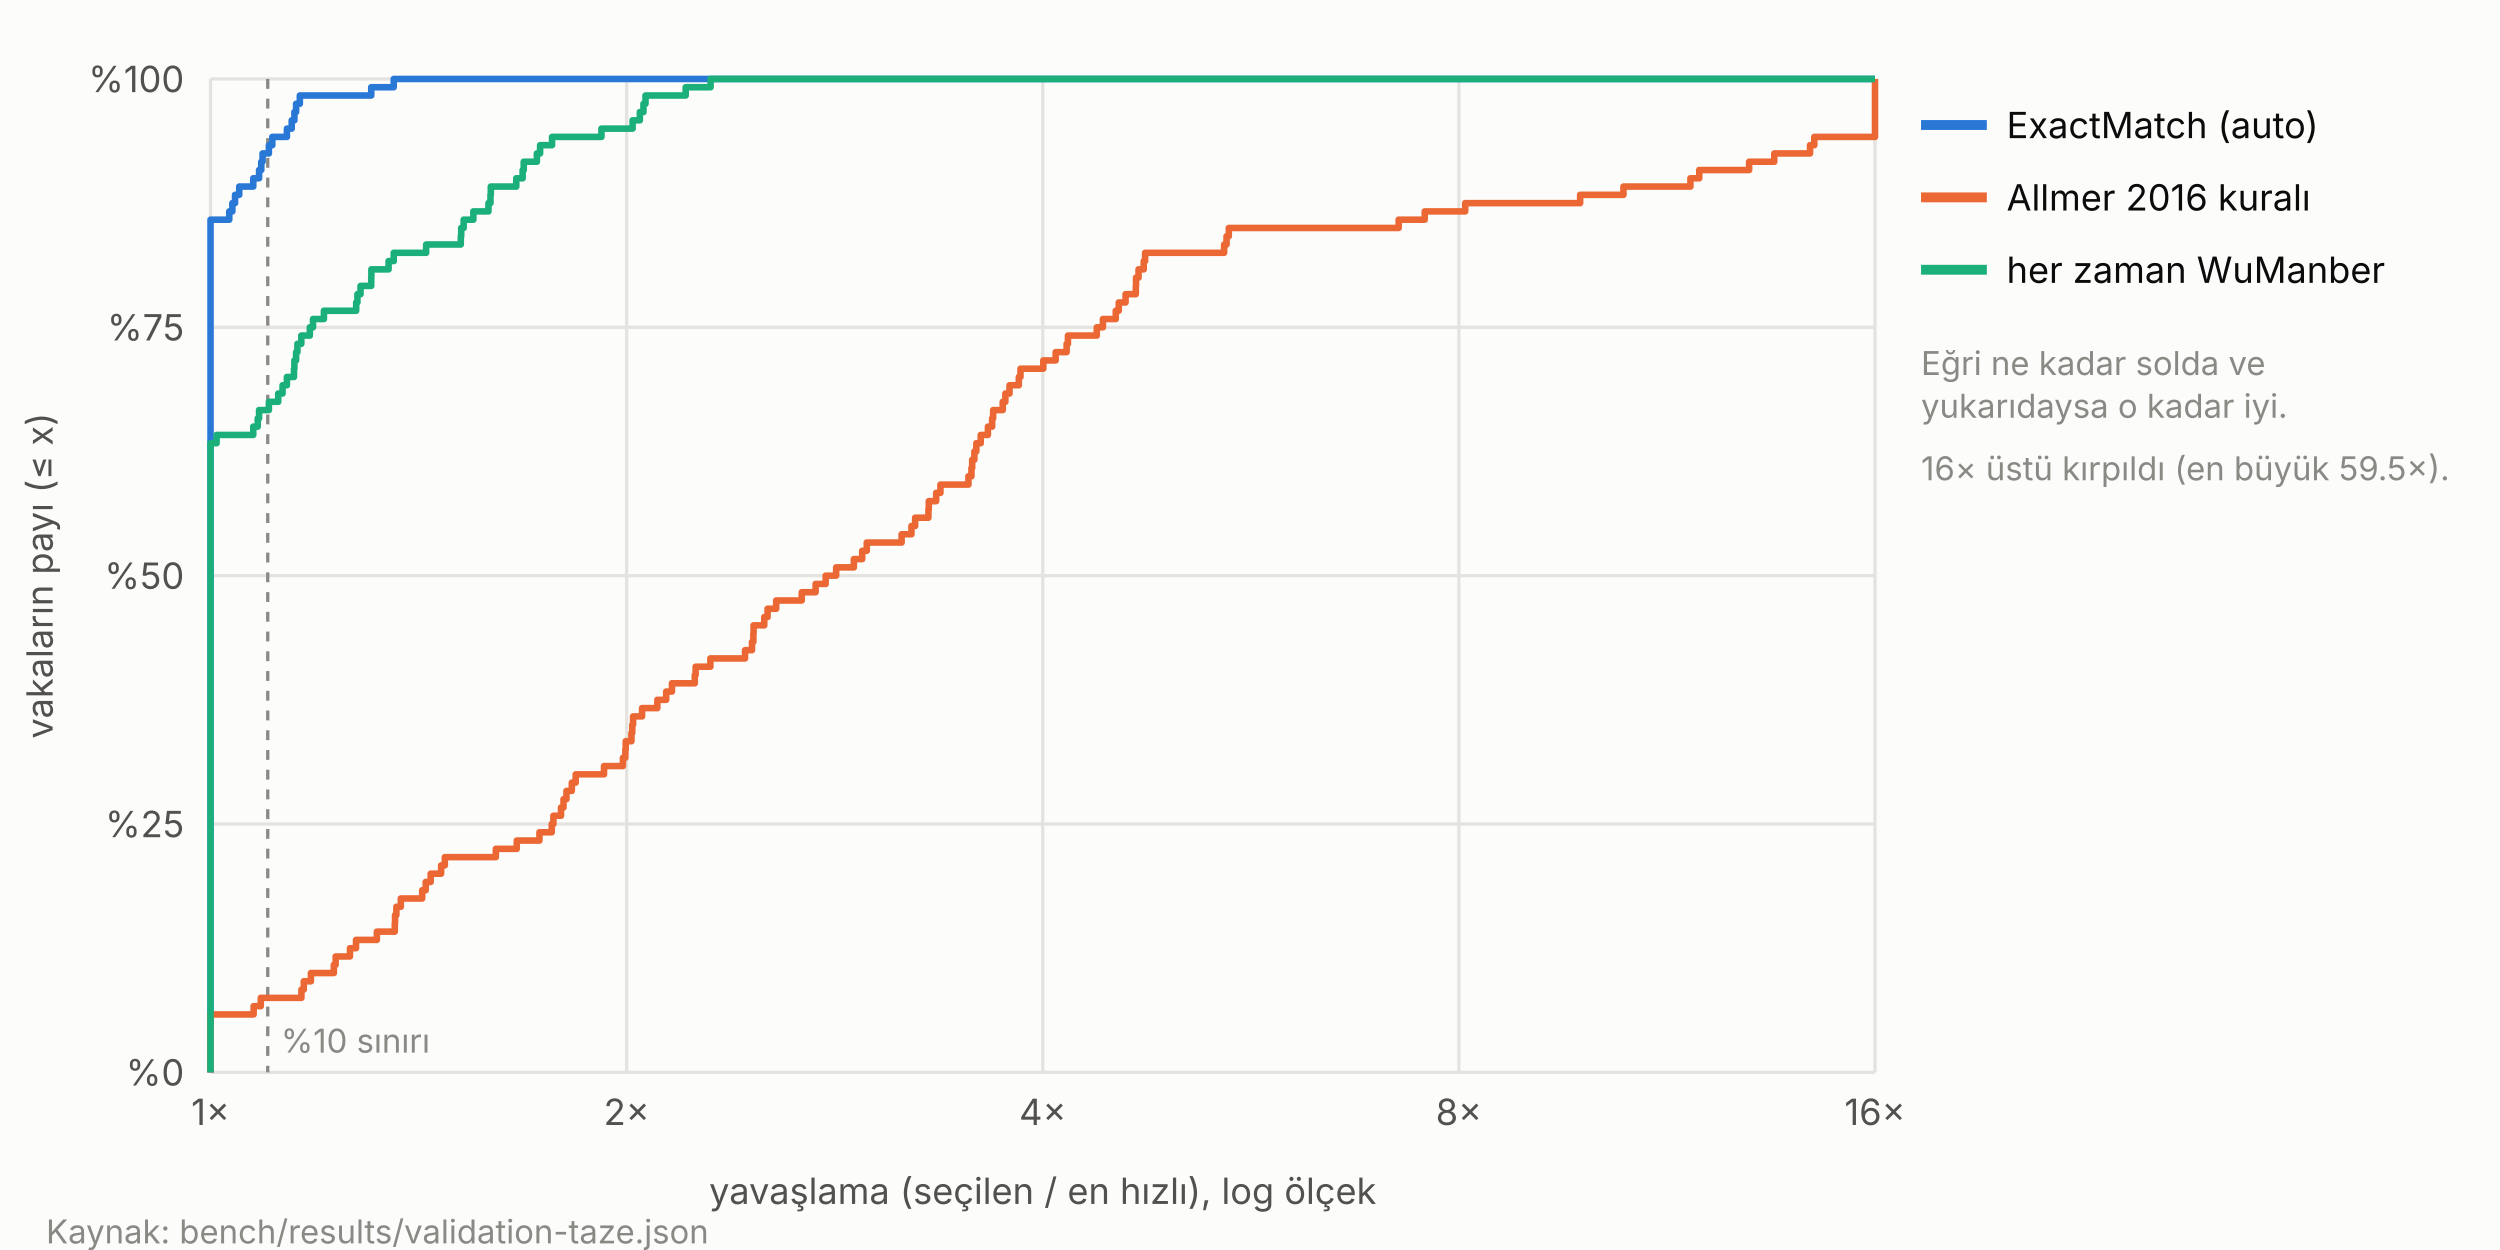
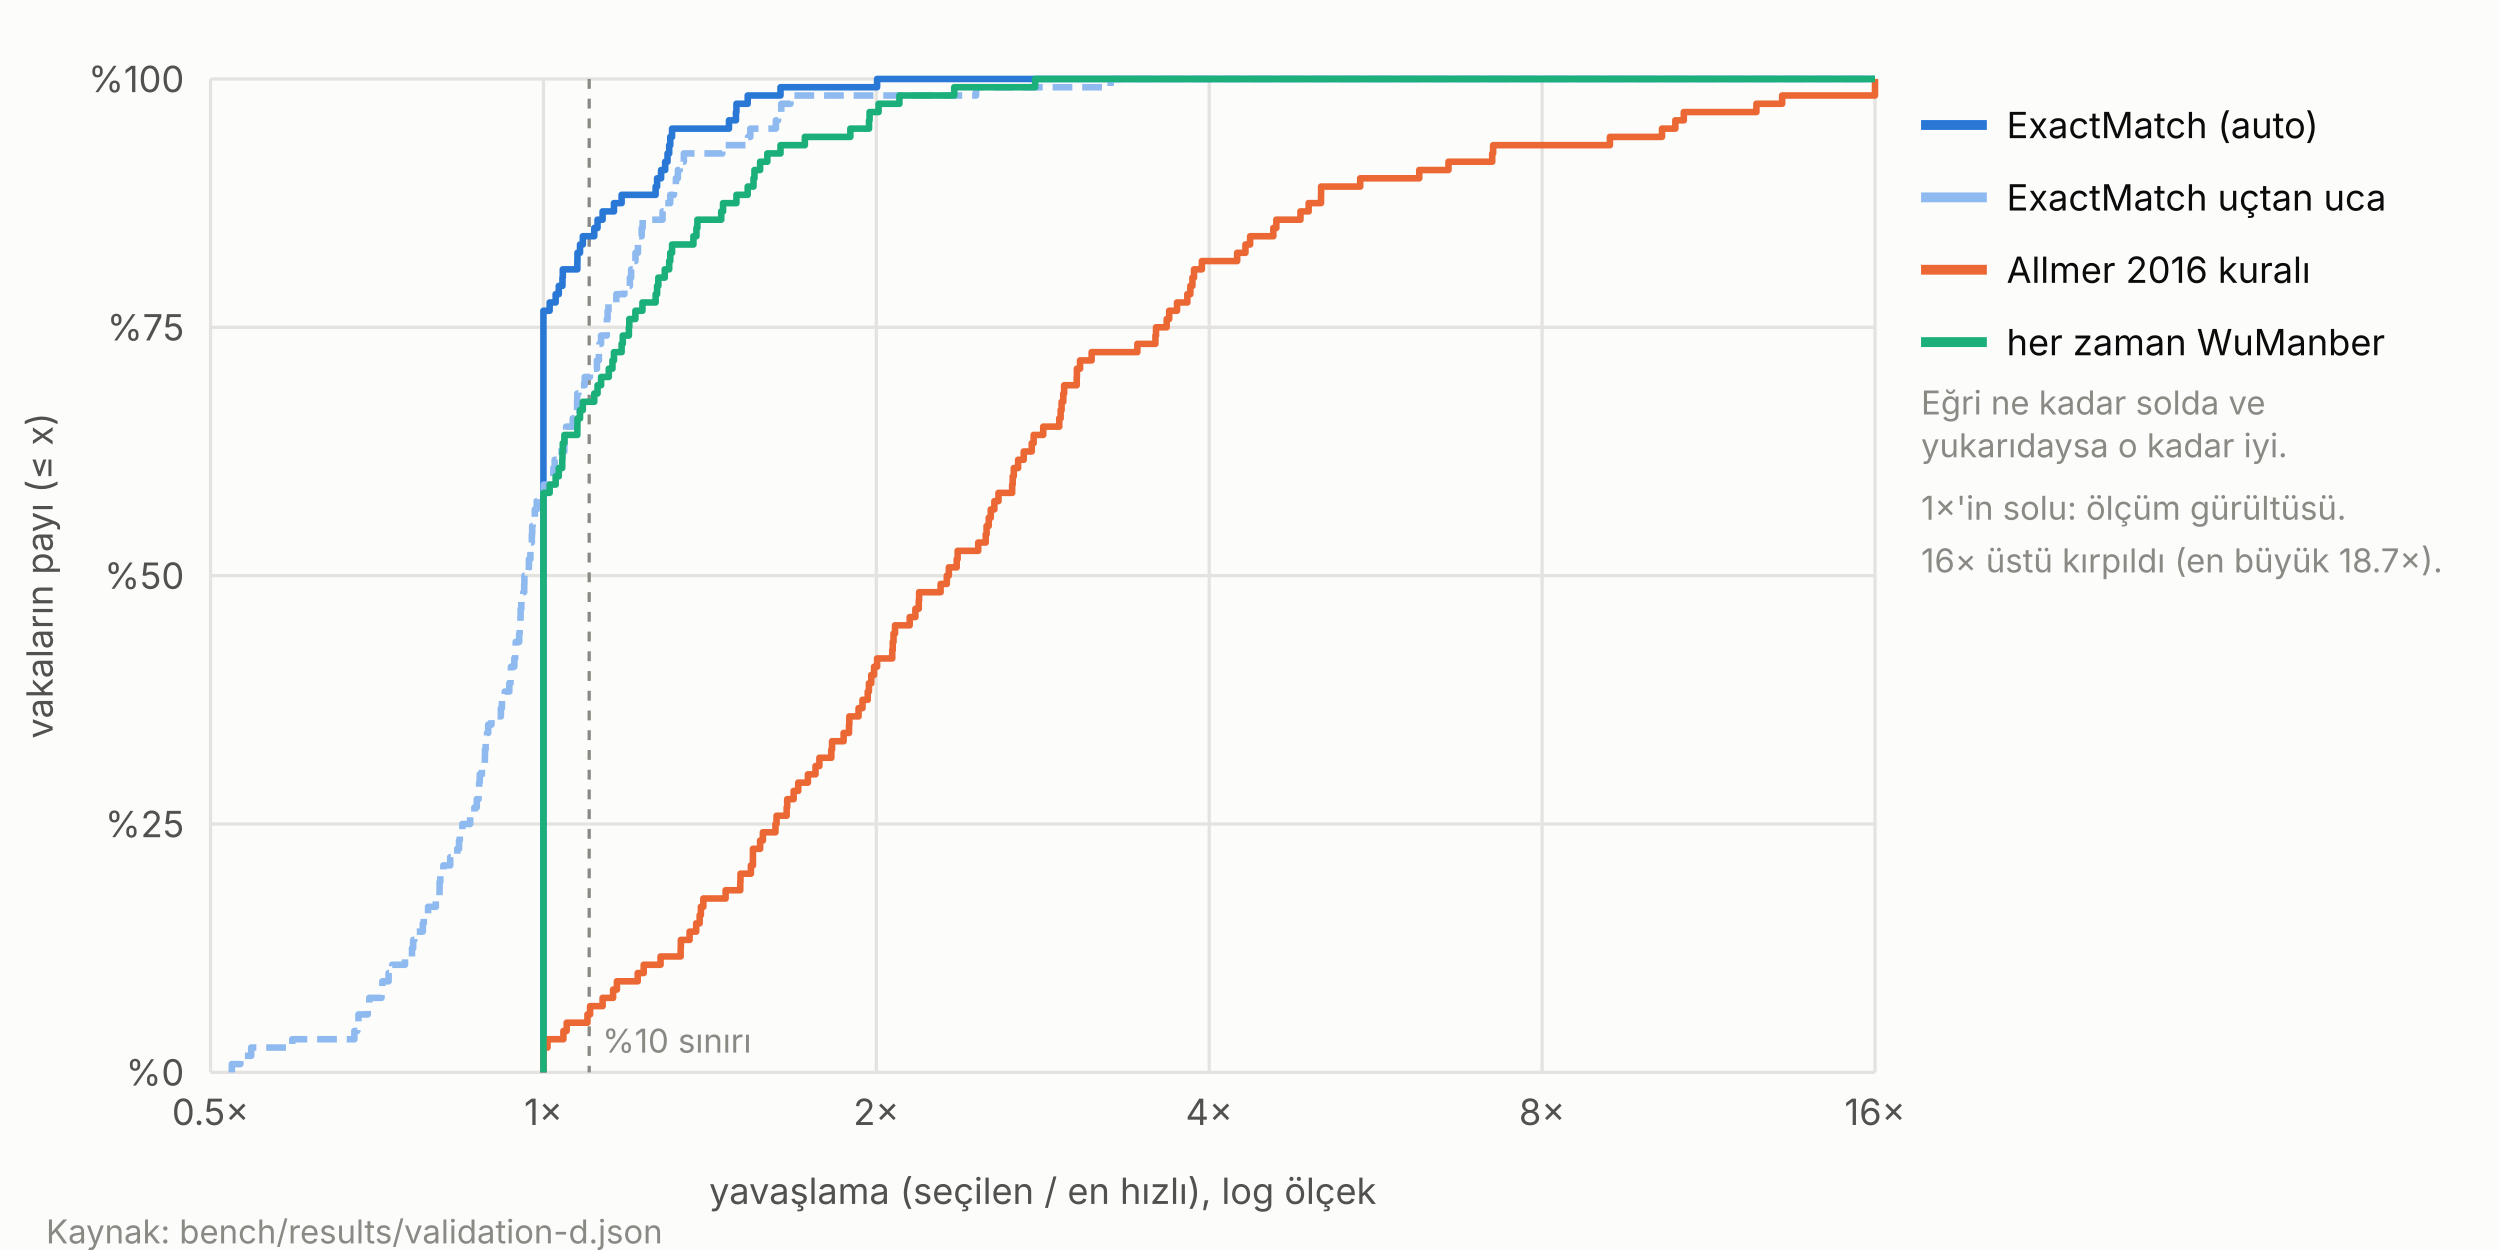
<svg xmlns="http://www.w3.org/2000/svg" viewBox="0 0 760 380" width="760" height="380" role="img" aria-label="Doğrulama: yavaşlamanın birikimli dağılımı">
  <rect width="760" height="380" fill="#fcfcfb" />
  <line x1="64" x2="570" y1="326" y2="326" stroke="#e4e3df" />
  <text x="56" y="330" text-anchor="end" font-family="Inter, Segoe UI, Helvetica, Arial, sans-serif" font-size="11" fill="#52514e">%0</text>
  <line x1="64" x2="570" y1="250.5" y2="250.5" stroke="#e4e3df" />
  <text x="56" y="254.5" text-anchor="end" font-family="Inter, Segoe UI, Helvetica, Arial, sans-serif" font-size="11" fill="#52514e">%25</text>
  <line x1="64" x2="570" y1="175" y2="175" stroke="#e4e3df" />
  <text x="56" y="179" text-anchor="end" font-family="Inter, Segoe UI, Helvetica, Arial, sans-serif" font-size="11" fill="#52514e">%50</text>
  <line x1="64" x2="570" y1="99.5" y2="99.5" stroke="#e4e3df" />
  <text x="56" y="103.5" text-anchor="end" font-family="Inter, Segoe UI, Helvetica, Arial, sans-serif" font-size="11" fill="#52514e">%75</text>
  <line x1="64" x2="570" y1="24" y2="24" stroke="#e4e3df" />
  <text x="56" y="28" text-anchor="end" font-family="Inter, Segoe UI, Helvetica, Arial, sans-serif" font-size="11" fill="#52514e">%100</text>
  <line x1="64" x2="64" y1="24" y2="326" stroke="#e4e3df" />
-   <text x="64" y="342" text-anchor="middle" font-family="Inter, Segoe UI, Helvetica, Arial, sans-serif" font-size="11" fill="#52514e">1×</text>
-   <line x1="190.5" x2="190.5" y1="24" y2="326" stroke="#e4e3df" />
-   <text x="190.5" y="342" text-anchor="middle" font-family="Inter, Segoe UI, Helvetica, Arial, sans-serif" font-size="11" fill="#52514e">2×</text>
-   <line x1="317" x2="317" y1="24" y2="326" stroke="#e4e3df" />
-   <text x="317" y="342" text-anchor="middle" font-family="Inter, Segoe UI, Helvetica, Arial, sans-serif" font-size="11" fill="#52514e">4×</text>
-   <line x1="443.5" x2="443.5" y1="24" y2="326" stroke="#e4e3df" />
-   <text x="443.5" y="342" text-anchor="middle" font-family="Inter, Segoe UI, Helvetica, Arial, sans-serif" font-size="11" fill="#52514e">8×</text>
+   <text x="64" y="342" text-anchor="middle" font-family="Inter, Segoe UI, Helvetica, Arial, sans-serif" font-size="11" fill="#52514e">0.5×</text>
+   <line x1="165.2" x2="165.2" y1="24" y2="326" stroke="#e4e3df" />
+   <text x="165.2" y="342" text-anchor="middle" font-family="Inter, Segoe UI, Helvetica, Arial, sans-serif" font-size="11" fill="#52514e">1×</text>
+   <line x1="266.4" x2="266.4" y1="24" y2="326" stroke="#e4e3df" />
+   <text x="266.4" y="342" text-anchor="middle" font-family="Inter, Segoe UI, Helvetica, Arial, sans-serif" font-size="11" fill="#52514e">2×</text>
+   <line x1="367.6" x2="367.6" y1="24" y2="326" stroke="#e4e3df" />
+   <text x="367.6" y="342" text-anchor="middle" font-family="Inter, Segoe UI, Helvetica, Arial, sans-serif" font-size="11" fill="#52514e">4×</text>
+   <line x1="468.8" x2="468.8" y1="24" y2="326" stroke="#e4e3df" />
+   <text x="468.8" y="342" text-anchor="middle" font-family="Inter, Segoe UI, Helvetica, Arial, sans-serif" font-size="11" fill="#52514e">8×</text>
  <line x1="570" x2="570" y1="24" y2="326" stroke="#e4e3df" />
  <text x="570" y="342" text-anchor="middle" font-family="Inter, Segoe UI, Helvetica, Arial, sans-serif" font-size="11" fill="#52514e">16×</text>
-   <line x1="81.394" x2="81.394" y1="24" y2="326" stroke="#8a8984" stroke-dasharray="3 3" />
-   <text x="85.394" y="320" font-family="Inter, Segoe UI, Helvetica, Arial, sans-serif" font-size="10" fill="#8a8984">%10 sınırı</text>
+   <line x1="179.115" x2="179.115" y1="24" y2="326" stroke="#8a8984" stroke-dasharray="3 3" />
+   <text x="183.115" y="320" font-family="Inter, Segoe UI, Helvetica, Arial, sans-serif" font-size="10" fill="#8a8984">%10 sınırı</text>
  <text x="317" y="366" text-anchor="middle" font-family="Inter, Segoe UI, Helvetica, Arial, sans-serif" font-size="11" fill="#52514e">yavaşlama (seçilen / en hızlı), log ölçek</text>
  <text x="16" y="175" font-family="Inter, Segoe UI, Helvetica, Arial, sans-serif" font-size="11" fill="#52514e" transform="rotate(-90 16 175)" text-anchor="middle">vakaların payı (≤ x)</text>
-   <path d="M 64 326 L 64 326 L 64 323.483 L 64 323.483 L 64 320.967 L 64 320.967 L 64 318.45 L 64 318.45 L 64 315.933 L 64 315.933 L 64 313.417 L 64 313.417 L 64 310.9 L 64 310.9 L 64 308.383 L 64 308.383 L 64 305.867 L 64 305.867 L 64 303.35 L 64 303.35 L 64 300.833 L 64 300.833 L 64 298.317 L 64 298.317 L 64 295.8 L 64 295.8 L 64 293.283 L 64 293.283 L 64 290.767 L 64 290.767 L 64 288.25 L 64 288.25 L 64 285.733 L 64 285.733 L 64 283.217 L 64 283.217 L 64 280.7 L 64 280.7 L 64 278.183 L 64 278.183 L 64 275.667 L 64 275.667 L 64 273.15 L 64 273.15 L 64 270.633 L 64 270.633 L 64 268.117 L 64 268.117 L 64 265.6 L 64 265.6 L 64 263.083 L 64 263.083 L 64 260.567 L 64 260.567 L 64 258.05 L 64 258.05 L 64 255.533 L 64 255.533 L 64 253.017 L 64 253.017 L 64 250.5 L 64 250.5 L 64 247.983 L 64 247.983 L 64 245.467 L 64 245.467 L 64 242.95 L 64 242.95 L 64 240.433 L 64 240.433 L 64 237.917 L 64 237.917 L 64 235.4 L 64 235.4 L 64 232.883 L 64 232.883 L 64 230.367 L 64 230.367 L 64 227.85 L 64 227.85 L 64 225.333 L 64 225.333 L 64 222.817 L 64 222.817 L 64 220.3 L 64 220.3 L 64 217.783 L 64 217.783 L 64 215.267 L 64 215.267 L 64 212.75 L 64 212.75 L 64 210.233 L 64 210.233 L 64 207.717 L 64 207.717 L 64 205.2 L 64 205.2 L 64 202.683 L 64 202.683 L 64 200.167 L 64 200.167 L 64 197.65 L 64 197.65 L 64 195.133 L 64 195.133 L 64 192.617 L 64 192.617 L 64 190.1 L 64 190.1 L 64 187.583 L 64 187.583 L 64 185.067 L 64 185.067 L 64 182.55 L 64 182.55 L 64 180.033 L 64 180.033 L 64 177.517 L 64 177.517 L 64 175 L 64 175 L 64 172.483 L 64 172.483 L 64 169.967 L 64 169.967 L 64 167.45 L 64 167.45 L 64 164.933 L 64 164.933 L 64 162.417 L 64 162.417 L 64 159.9 L 64 159.9 L 64 157.383 L 64 157.383 L 64 154.867 L 64 154.867 L 64 152.35 L 64 152.35 L 64 149.833 L 64 149.833 L 64 147.317 L 64 147.317 L 64 144.8 L 64 144.8 L 64 142.283 L 64 142.283 L 64 139.767 L 64 139.767 L 64 137.25 L 64 137.25 L 64 134.733 L 64 134.733 L 64 132.217 L 64 132.217 L 64 129.7 L 64 129.7 L 64 127.183 L 64 127.183 L 64 124.667 L 64 124.667 L 64 122.15 L 64 122.15 L 64 119.633 L 64 119.633 L 64 117.117 L 64 117.117 L 64 114.6 L 64 114.6 L 64 112.083 L 64 112.083 L 64 109.567 L 64 109.567 L 64 107.05 L 64 107.05 L 64 104.533 L 64 104.533 L 64 102.017 L 64 102.017 L 64 99.5 L 64 99.5 L 64 96.983 L 64 96.983 L 64 94.467 L 64 94.467 L 64 91.95 L 64 91.95 L 64 89.433 L 64 89.433 L 64 86.917 L 64 86.917 L 64 84.4 L 64 84.4 L 64 81.883 L 64 81.883 L 64 79.367 L 64 79.367 L 64 76.85 L 64 76.85 L 64 74.333 L 64 74.333 L 64 71.817 L 64 71.817 L 64 69.3 L 64 69.3 L 64 66.783 L 69.696 66.783 L 69.696 64.267 L 70.636 64.267 L 70.636 61.75 L 71.454 61.75 L 71.454 59.233 L 72.725 59.233 L 72.725 56.717 L 76.991 56.717 L 76.991 54.2 L 78.757 54.2 L 78.757 51.683 L 79.43 51.683 L 79.43 49.167 L 79.826 49.167 L 79.826 46.65 L 81.738 46.65 L 81.738 44.133 L 82.783 44.133 L 82.783 41.617 L 87.222 41.617 L 87.222 39.1 L 88.679 39.1 L 88.679 36.583 L 89.496 36.583 L 89.496 34.067 L 90.012 34.067 L 90.012 31.55 L 91.151 31.55 L 91.151 29.033 L 112.856 29.033 L 112.856 26.517 L 119.698 26.517 L 119.698 24 L 570 24" fill="none" stroke="#2a78d6" stroke-width="2" stroke-linejoin="round" />
+   <path d="M 165.2 326 L 165.2 326 L 165.2 323.483 L 165.2 323.483 L 165.2 320.967 L 165.2 320.967 L 165.2 318.45 L 165.2 318.45 L 165.2 315.933 L 165.2 315.933 L 165.2 313.417 L 165.2 313.417 L 165.2 310.9 L 165.2 310.9 L 165.2 308.383 L 165.2 308.383 L 165.2 305.867 L 165.2 305.867 L 165.2 303.35 L 165.2 303.35 L 165.2 300.833 L 165.2 300.833 L 165.2 298.317 L 165.2 298.317 L 165.2 295.8 L 165.2 295.8 L 165.2 293.283 L 165.2 293.283 L 165.2 290.767 L 165.2 290.767 L 165.2 288.25 L 165.2 288.25 L 165.2 285.733 L 165.2 285.733 L 165.2 283.217 L 165.2 283.217 L 165.2 280.7 L 165.2 280.7 L 165.2 278.183 L 165.2 278.183 L 165.2 275.667 L 165.2 275.667 L 165.2 273.15 L 165.2 273.15 L 165.2 270.633 L 165.2 270.633 L 165.2 268.117 L 165.2 268.117 L 165.2 265.6 L 165.2 265.6 L 165.2 263.083 L 165.2 263.083 L 165.2 260.567 L 165.2 260.567 L 165.2 258.05 L 165.2 258.05 L 165.2 255.533 L 165.2 255.533 L 165.2 253.017 L 165.2 253.017 L 165.2 250.5 L 165.2 250.5 L 165.2 247.983 L 165.2 247.983 L 165.2 245.467 L 165.2 245.467 L 165.2 242.95 L 165.2 242.95 L 165.2 240.433 L 165.2 240.433 L 165.2 237.917 L 165.2 237.917 L 165.2 235.4 L 165.2 235.4 L 165.2 232.883 L 165.2 232.883 L 165.2 230.367 L 165.2 230.367 L 165.2 227.85 L 165.2 227.85 L 165.2 225.333 L 165.2 225.333 L 165.2 222.817 L 165.2 222.817 L 165.2 220.3 L 165.2 220.3 L 165.2 217.783 L 165.2 217.783 L 165.2 215.267 L 165.2 215.267 L 165.2 212.75 L 165.2 212.75 L 165.2 210.233 L 165.2 210.233 L 165.2 207.717 L 165.2 207.717 L 165.2 205.2 L 165.2 205.2 L 165.2 202.683 L 165.2 202.683 L 165.2 200.167 L 165.2 200.167 L 165.2 197.65 L 165.2 197.65 L 165.2 195.133 L 165.2 195.133 L 165.2 192.617 L 165.2 192.617 L 165.2 190.1 L 165.2 190.1 L 165.2 187.583 L 165.2 187.583 L 165.2 185.067 L 165.2 185.067 L 165.2 182.55 L 165.2 182.55 L 165.2 180.033 L 165.2 180.033 L 165.2 177.517 L 165.2 177.517 L 165.2 175 L 165.2 175 L 165.2 172.483 L 165.2 172.483 L 165.2 169.967 L 165.2 169.967 L 165.2 167.45 L 165.2 167.45 L 165.2 164.933 L 165.2 164.933 L 165.2 162.417 L 165.2 162.417 L 165.2 159.9 L 165.2 159.9 L 165.2 157.383 L 165.2 157.383 L 165.2 154.867 L 165.2 154.867 L 165.2 152.35 L 165.2 152.35 L 165.2 149.833 L 165.2 149.833 L 165.2 147.317 L 165.2 147.317 L 165.2 144.8 L 165.2 144.8 L 165.2 142.283 L 165.2 142.283 L 165.2 139.767 L 165.2 139.767 L 165.2 137.25 L 165.2 137.25 L 165.2 134.733 L 165.2 134.733 L 165.2 132.217 L 165.2 132.217 L 165.2 129.7 L 165.2 129.7 L 165.2 127.183 L 165.2 127.183 L 165.2 124.667 L 165.2 124.667 L 165.2 122.15 L 165.2 122.15 L 165.2 119.633 L 165.2 119.633 L 165.2 117.117 L 165.2 117.117 L 165.2 114.6 L 165.2 114.6 L 165.2 112.083 L 165.2 112.083 L 165.2 109.567 L 165.2 109.567 L 165.2 107.05 L 165.2 107.05 L 165.2 104.533 L 165.2 104.533 L 165.2 102.017 L 165.2 102.017 L 165.2 99.5 L 165.2 99.5 L 165.2 96.983 L 165.2 96.983 L 165.2 94.467 L 167.09 94.467 L 167.09 91.95 L 168.919 91.95 L 168.919 89.433 L 169.87 89.433 L 169.87 86.917 L 170.987 86.917 L 170.987 84.4 L 171.09 84.4 L 171.09 81.883 L 175.512 81.883 L 175.512 79.367 L 175.545 79.367 L 175.545 76.85 L 176.323 76.85 L 176.323 74.333 L 177.18 74.333 L 177.18 71.817 L 180.653 71.817 L 180.653 69.3 L 181.653 69.3 L 181.653 66.783 L 183.196 66.783 L 183.196 64.267 L 186.645 64.267 L 186.645 61.75 L 188.972 61.75 L 188.972 59.233 L 199.311 59.233 L 199.311 56.717 L 199.757 56.717 L 199.757 54.2 L 200.97 54.2 L 200.97 51.683 L 202.212 51.683 L 202.212 49.167 L 202.926 49.167 L 202.926 46.65 L 203.437 46.65 L 203.437 44.133 L 203.761 44.133 L 203.761 41.617 L 204.309 41.617 L 204.309 39.1 L 221.607 39.1 L 221.607 36.583 L 223.729 36.583 L 223.729 34.067 L 223.874 34.067 L 223.874 31.55 L 227.301 31.55 L 227.301 29.033 L 237.273 29.033 L 237.273 26.517 L 266.638 26.517 L 266.638 24 L 570 24" fill="none" stroke="#2a78d6" stroke-width="2" stroke-linejoin="round" />
  <line x1="584" x2="604" y1="38" y2="38" stroke="#2a78d6" stroke-width="3" />
  <text x="610" y="42" font-family="Inter, Segoe UI, Helvetica, Arial, sans-serif" font-size="11" fill="#0b0b0b">ExactMatch (auto)</text>
-   <path d="M 64 326 L 64 326 L 64 323.483 L 64 323.483 L 64 320.967 L 64 320.967 L 64 318.45 L 64 318.45 L 64 315.933 L 64 315.933 L 64 313.417 L 64 313.417 L 64 310.9 L 64 310.9 L 64 308.383 L 77.108 308.383 L 77.108 305.867 L 79.278 305.867 L 79.278 303.35 L 91.628 303.35 L 91.628 300.833 L 92.348 300.833 L 92.348 298.317 L 94.519 298.317 L 94.519 295.8 L 101.493 295.8 L 101.493 293.283 L 102.04 293.283 L 102.04 290.767 L 106.391 290.767 L 106.391 288.25 L 108.232 288.25 L 108.232 285.733 L 114.565 285.733 L 114.565 283.217 L 120.017 283.217 L 120.017 280.7 L 120.096 280.7 L 120.096 278.183 L 120.493 278.183 L 120.493 275.667 L 121.849 275.667 L 121.849 273.15 L 128.35 273.15 L 128.35 270.633 L 129.415 270.633 L 129.415 268.117 L 130.929 268.117 L 130.929 265.6 L 134.099 265.6 L 134.099 263.083 L 135.227 263.083 L 135.227 260.567 L 150.74 260.567 L 150.74 258.05 L 157.097 258.05 L 157.097 255.533 L 163.989 255.533 L 163.989 253.017 L 167.732 253.017 L 167.732 250.5 L 168.233 250.5 L 168.233 247.983 L 170.548 247.983 L 170.548 245.467 L 171.309 245.467 L 171.309 242.95 L 172.206 242.95 L 172.206 240.433 L 173.836 240.433 L 173.836 237.917 L 175.009 237.917 L 175.009 235.4 L 183.621 235.4 L 183.621 232.883 L 189.363 232.883 L 189.363 230.367 L 190.104 230.367 L 190.104 227.85 L 190.221 227.85 L 190.221 225.333 L 191.95 225.333 L 191.95 222.817 L 192.214 222.817 L 192.214 220.3 L 192.461 220.3 L 192.461 217.783 L 195.191 217.783 L 195.191 215.267 L 199.829 215.267 L 199.829 212.75 L 202.514 212.75 L 202.514 210.233 L 204.268 210.233 L 204.268 207.717 L 211.211 207.717 L 211.211 205.2 L 211.472 205.2 L 211.472 202.683 L 215.953 202.683 L 215.953 200.167 L 226.491 200.167 L 226.491 197.65 L 228.603 197.65 L 228.603 195.133 L 229.02 195.133 L 229.02 192.617 L 229.084 192.617 L 229.084 190.1 L 232.335 190.1 L 232.335 187.583 L 233.342 187.583 L 233.342 185.067 L 235.959 185.067 L 235.959 182.55 L 243.734 182.55 L 243.734 180.033 L 247.947 180.033 L 247.947 177.517 L 251.007 177.517 L 251.007 175 L 254.191 175 L 254.191 172.483 L 259.574 172.483 L 259.574 169.967 L 262.108 169.967 L 262.108 167.45 L 263.495 167.45 L 263.495 164.933 L 274.092 164.933 L 274.092 162.417 L 277.079 162.417 L 277.079 159.9 L 278.204 159.9 L 278.204 157.383 L 282.235 157.383 L 282.235 154.867 L 282.349 154.867 L 282.349 152.35 L 284.595 152.35 L 284.595 149.833 L 285.892 149.833 L 285.892 147.317 L 294.4 147.317 L 294.4 144.8 L 295.318 144.8 L 295.318 142.283 L 295.543 142.283 L 295.543 139.767 L 296.207 139.767 L 296.207 137.25 L 296.799 137.25 L 296.799 134.733 L 298.14 134.733 L 298.14 132.217 L 300.325 132.217 L 300.325 129.7 L 301.612 129.7 L 301.612 127.183 L 301.916 127.183 L 301.916 124.667 L 304.83 124.667 L 304.83 122.15 L 305.63 122.15 L 305.63 119.633 L 306.89 119.633 L 306.89 117.117 L 309.724 117.117 L 309.724 114.6 L 310.229 114.6 L 310.229 112.083 L 317.167 112.083 L 317.167 109.567 L 320.919 109.567 L 320.919 107.05 L 324.253 107.05 L 324.253 104.533 L 324.656 104.533 L 324.656 102.017 L 333.425 102.017 L 333.425 99.5 L 335.291 99.5 L 335.291 96.983 L 339.194 96.983 L 339.194 94.467 L 340.101 94.467 L 340.101 91.95 L 342.173 91.95 L 342.173 89.433 L 345.29 89.433 L 345.29 86.917 L 345.35 86.917 L 345.35 84.4 L 346.117 84.4 L 346.117 81.883 L 347.689 81.883 L 347.689 79.367 L 348.115 79.367 L 348.115 76.85 L 372.134 76.85 L 372.134 74.333 L 372.863 74.333 L 372.863 71.817 L 373.554 71.817 L 373.554 69.3 L 425.199 69.3 L 425.199 66.783 L 433.111 66.783 L 433.111 64.267 L 445.418 64.267 L 445.418 61.75 L 480.362 61.75 L 480.362 59.233 L 493.531 59.233 L 493.531 56.717 L 513.888 56.717 L 513.888 54.2 L 516.577 54.2 L 516.577 51.683 L 531.74 51.683 L 531.74 49.167 L 539.374 49.167 L 539.374 46.65 L 550.252 46.65 L 550.252 44.133 L 551.546 44.133 L 551.546 41.617 L 570 41.617 L 570 39.1 L 570 39.1 L 570 36.583 L 570 36.583 L 570 34.067 L 570 34.067 L 570 31.55 L 570 31.55 L 570 29.033 L 570 29.033 L 570 26.517 L 570 26.517 L 570 24 L 570 24" fill="none" stroke="#eb6834" stroke-width="2" stroke-linejoin="round" />
-   <line x1="584" x2="604" y1="60" y2="60" stroke="#eb6834" stroke-width="3" />
-   <text x="610" y="64" font-family="Inter, Segoe UI, Helvetica, Arial, sans-serif" font-size="11" fill="#0b0b0b">Allmer 2016 kuralı</text>
-   <path d="M 64 326 L 64 326 L 64 323.483 L 64 323.483 L 64 320.967 L 64 320.967 L 64 318.45 L 64 318.45 L 64 315.933 L 64 315.933 L 64 313.417 L 64 313.417 L 64 310.9 L 64 310.9 L 64 308.383 L 64 308.383 L 64 305.867 L 64 305.867 L 64 303.35 L 64 303.35 L 64 300.833 L 64 300.833 L 64 298.317 L 64 298.317 L 64 295.8 L 64 295.8 L 64 293.283 L 64 293.283 L 64 290.767 L 64 290.767 L 64 288.25 L 64 288.25 L 64 285.733 L 64 285.733 L 64 283.217 L 64 283.217 L 64 280.7 L 64 280.7 L 64 278.183 L 64 278.183 L 64 275.667 L 64 275.667 L 64 273.15 L 64 273.15 L 64 270.633 L 64 270.633 L 64 268.117 L 64 268.117 L 64 265.6 L 64 265.6 L 64 263.083 L 64 263.083 L 64 260.567 L 64 260.567 L 64 258.05 L 64 258.05 L 64 255.533 L 64 255.533 L 64 253.017 L 64 253.017 L 64 250.5 L 64 250.5 L 64 247.983 L 64 247.983 L 64 245.467 L 64 245.467 L 64 242.95 L 64 242.95 L 64 240.433 L 64 240.433 L 64 237.917 L 64 237.917 L 64 235.4 L 64 235.4 L 64 232.883 L 64 232.883 L 64 230.367 L 64 230.367 L 64 227.85 L 64 227.85 L 64 225.333 L 64 225.333 L 64 222.817 L 64 222.817 L 64 220.3 L 64 220.3 L 64 217.783 L 64 217.783 L 64 215.267 L 64 215.267 L 64 212.75 L 64 212.75 L 64 210.233 L 64 210.233 L 64 207.717 L 64 207.717 L 64 205.2 L 64 205.2 L 64 202.683 L 64 202.683 L 64 200.167 L 64 200.167 L 64 197.65 L 64 197.65 L 64 195.133 L 64 195.133 L 64 192.617 L 64 192.617 L 64 190.1 L 64 190.1 L 64 187.583 L 64 187.583 L 64 185.067 L 64 185.067 L 64 182.55 L 64 182.55 L 64 180.033 L 64 180.033 L 64 177.517 L 64 177.517 L 64 175 L 64 175 L 64 172.483 L 64 172.483 L 64 169.967 L 64 169.967 L 64 167.45 L 64 167.45 L 64 164.933 L 64 164.933 L 64 162.417 L 64 162.417 L 64 159.9 L 64 159.9 L 64 157.383 L 64 157.383 L 64 154.867 L 64 154.867 L 64 152.35 L 64 152.35 L 64 149.833 L 64 149.833 L 64 147.317 L 64 147.317 L 64 144.8 L 64 144.8 L 64 142.283 L 64 142.283 L 64 139.767 L 64 139.767 L 64 137.25 L 64 137.25 L 64 134.733 L 65.838 134.733 L 65.838 132.217 L 76.991 132.217 L 76.991 129.7 L 78.346 129.7 L 78.346 127.183 L 78.757 127.183 L 78.757 124.667 L 81.738 124.667 L 81.738 122.15 L 84.576 122.15 L 84.576 119.633 L 85.901 119.633 L 85.901 117.117 L 87.222 117.117 L 87.222 114.6 L 89.373 114.6 L 89.373 112.083 L 89.496 112.083 L 89.496 109.567 L 90.012 109.567 L 90.012 107.05 L 90.418 107.05 L 90.418 104.533 L 91.596 104.533 L 91.596 102.017 L 94.188 102.017 L 94.188 99.5 L 95.156 99.5 L 95.156 96.983 L 98.473 96.983 L 98.473 94.467 L 108.281 94.467 L 108.281 91.95 L 108.653 91.95 L 108.653 89.433 L 109.609 89.433 L 109.609 86.917 L 112.856 86.917 L 112.856 84.4 L 112.893 84.4 L 112.893 81.883 L 118.133 81.883 L 118.133 79.367 L 119.698 79.367 L 119.698 76.85 L 129.55 76.85 L 129.55 74.333 L 140.077 74.333 L 140.077 71.817 L 140.206 71.817 L 140.206 69.3 L 140.957 69.3 L 140.957 66.783 L 143.901 66.783 L 143.901 64.267 L 148.488 64.267 L 148.488 61.75 L 149.097 61.75 L 149.097 59.233 L 149.208 59.233 L 149.208 56.717 L 156.948 56.717 L 156.948 54.2 L 158.883 54.2 L 158.883 51.683 L 159.212 51.683 L 159.212 49.167 L 163.209 49.167 L 163.209 46.65 L 164.195 46.65 L 164.195 44.133 L 167.825 44.133 L 167.825 41.617 L 182.839 41.617 L 182.839 39.1 L 192.317 39.1 L 192.317 36.583 L 194.514 36.583 L 194.514 34.067 L 195.613 34.067 L 195.613 31.55 L 196.234 31.55 L 196.234 29.033 L 208.45 29.033 L 208.45 26.517 L 216.017 26.517 L 216.017 24 L 570 24" fill="none" stroke="#1baf7a" stroke-width="2" stroke-linejoin="round" />
-   <line x1="584" x2="604" y1="82" y2="82" stroke="#1baf7a" stroke-width="3" />
-   <text x="610" y="86" font-family="Inter, Segoe UI, Helvetica, Arial, sans-serif" font-size="11" fill="#0b0b0b">her zaman WuManber</text>
-   <text x="584" y="114" font-family="Inter, Segoe UI, Helvetica, Arial, sans-serif" font-size="10" fill="#8a8984">Eğri ne kadar solda ve</text>
-   <text x="584" y="127" font-family="Inter, Segoe UI, Helvetica, Arial, sans-serif" font-size="10" fill="#8a8984">yukarıdaysa o kadar iyi.</text>
-   <text x="584" y="146" font-family="Inter, Segoe UI, Helvetica, Arial, sans-serif" font-size="10" fill="#8a8984">16× üstü kırpıldı (en büyük 59.5×).</text>
-   <text x="14" y="378" font-family="Inter, Segoe UI, Helvetica, Arial, sans-serif" font-size="10" fill="#8a8984">Kaynak: bench/results/validation-taze.json</text>
+   <path d="M 70.481 326 L 70.481 326 L 70.481 323.483 L 73.051 323.483 L 73.051 320.967 L 76.356 320.967 L 76.356 318.45 L 88.854 318.45 L 88.854 315.933 L 107.723 315.933 L 107.723 313.417 L 108.626 313.417 L 108.626 310.9 L 108.966 310.9 L 108.966 308.383 L 111.804 308.383 L 111.804 305.867 L 112.263 305.867 L 112.263 303.35 L 115.97 303.35 L 115.97 300.833 L 116.242 300.833 L 116.242 298.317 L 118.141 298.317 L 118.141 295.8 L 119.236 295.8 L 119.236 293.283 L 123.119 293.283 L 123.119 290.767 L 125.243 290.767 L 125.243 288.25 L 125.598 288.25 L 125.598 285.733 L 125.964 285.733 L 125.964 283.217 L 128.54 283.217 L 128.54 280.7 L 128.826 280.7 L 128.826 278.183 L 130.136 278.183 L 130.136 275.667 L 132.487 275.667 L 132.487 273.15 L 133.626 273.15 L 133.626 270.633 L 133.639 270.633 L 133.639 268.117 L 133.855 268.117 L 133.855 265.6 L 134.769 265.6 L 134.769 263.083 L 136.87 263.083 L 136.87 260.567 L 139.007 260.567 L 139.007 258.05 L 139.543 258.05 L 139.543 255.533 L 139.777 255.533 L 139.777 253.017 L 140.56 253.017 L 140.56 250.5 L 142.926 250.5 L 142.926 247.983 L 144.211 247.983 L 144.211 245.467 L 144.932 245.467 L 144.932 242.95 L 145.494 242.95 L 145.494 240.433 L 145.664 240.433 L 145.664 237.917 L 145.838 237.917 L 145.838 235.4 L 146.505 235.4 L 146.505 232.883 L 147.388 232.883 L 147.388 230.367 L 147.432 230.367 L 147.432 227.85 L 147.636 227.85 L 147.636 225.333 L 148.067 225.333 L 148.067 222.817 L 148.416 222.817 L 148.416 220.3 L 149.401 220.3 L 149.401 217.783 L 152.261 217.783 L 152.261 215.267 L 152.591 215.267 L 152.591 212.75 L 153.462 212.75 L 153.462 210.233 L 154.836 210.233 L 154.836 207.717 L 155.2 207.717 L 155.2 205.2 L 155.329 205.2 L 155.329 202.683 L 156.355 202.683 L 156.355 200.167 L 156.627 200.167 L 156.627 197.65 L 156.773 197.65 L 156.773 195.133 L 157.841 195.133 L 157.841 192.617 L 157.974 192.617 L 157.974 190.1 L 158.216 190.1 L 158.216 187.583 L 158.275 187.583 L 158.275 185.067 L 158.476 185.067 L 158.476 182.55 L 159.087 182.55 L 159.087 180.033 L 159.356 180.033 L 159.356 177.517 L 159.416 177.517 L 159.416 175 L 160.748 175 L 160.748 172.483 L 160.796 172.483 L 160.796 169.967 L 161.248 169.967 L 161.248 167.45 L 161.411 167.45 L 161.411 164.933 L 161.678 164.933 L 161.678 162.417 L 161.786 162.417 L 161.786 159.9 L 161.919 159.9 L 161.919 157.383 L 162.584 157.383 L 162.584 154.867 L 163.173 154.867 L 163.173 152.35 L 163.213 152.35 L 163.213 149.833 L 165.317 149.833 L 165.317 147.317 L 167.535 147.317 L 167.535 144.8 L 168.228 144.8 L 168.228 142.283 L 168.606 142.283 L 168.606 139.767 L 169.434 139.767 L 169.434 137.25 L 171.572 137.25 L 171.572 134.733 L 171.682 134.733 L 171.682 132.217 L 172.107 132.217 L 172.107 129.7 L 174.128 129.7 L 174.128 127.183 L 174.794 127.183 L 174.794 124.667 L 175.437 124.667 L 175.437 122.15 L 175.477 122.15 L 175.477 119.633 L 175.841 119.633 L 175.841 117.117 L 177.755 117.117 L 177.755 114.6 L 179.342 114.6 L 179.342 112.083 L 181.458 112.083 L 181.458 109.567 L 182.063 109.567 L 182.063 107.05 L 182.222 107.05 L 182.222 104.533 L 182.716 104.533 L 182.716 102.017 L 184.459 102.017 L 184.459 99.5 L 184.492 99.5 L 184.492 96.983 L 184.717 96.983 L 184.717 94.467 L 184.982 94.467 L 184.982 91.95 L 187.361 91.95 L 187.361 89.433 L 189.804 89.433 L 189.804 86.917 L 191.486 86.917 L 191.486 84.4 L 191.868 84.4 L 191.868 81.883 L 192.418 81.883 L 192.418 79.367 L 193.185 79.367 L 193.185 76.85 L 193.938 76.85 L 193.938 74.333 L 194.289 74.333 L 194.289 71.817 L 195.078 71.817 L 195.078 69.3 L 195.366 69.3 L 195.366 66.783 L 201.417 66.783 L 201.417 64.267 L 202.027 64.267 L 202.027 61.75 L 203.749 61.75 L 203.749 59.233 L 204.878 59.233 L 204.878 56.717 L 205.477 56.717 L 205.477 54.2 L 206.085 54.2 L 206.085 51.683 L 206.644 51.683 L 206.644 49.167 L 207.893 49.167 L 207.893 46.65 L 219.57 46.65 L 219.57 44.133 L 227.411 44.133 L 227.411 41.617 L 228.097 41.617 L 228.097 39.1 L 235.873 39.1 L 235.873 36.583 L 236.525 36.583 L 236.525 34.067 L 237.492 34.067 L 237.492 31.55 L 240.291 31.55 L 240.291 29.033 L 296.731 29.033 L 296.731 26.517 L 337.631 26.517 L 337.631 24 L 570 24" fill="none" stroke="#8fbaf0" stroke-width="2" stroke-linejoin="round" stroke-dasharray="6 3" />
+   <line x1="584" x2="604" y1="60" y2="60" stroke="#8fbaf0" stroke-width="3" />
+   <text x="610" y="64" font-family="Inter, Segoe UI, Helvetica, Arial, sans-serif" font-size="11" fill="#0b0b0b">ExactMatch uçtan uca</text>
+   <path d="M 165.2 326 L 165.2 326 L 165.2 323.483 L 165.2 323.483 L 165.2 320.967 L 165.2 320.967 L 165.2 318.45 L 166.448 318.45 L 166.448 315.933 L 171.274 315.933 L 171.274 313.417 L 172.266 313.417 L 172.266 310.9 L 178.585 310.9 L 178.585 308.383 L 179.388 308.383 L 179.388 305.867 L 183.196 305.867 L 183.196 303.35 L 186.385 303.35 L 186.385 300.833 L 187.537 300.833 L 187.537 298.317 L 193.862 298.317 L 193.862 295.8 L 195.689 295.8 L 195.689 293.283 L 200.807 293.283 L 200.807 290.767 L 206.919 290.767 L 206.919 288.25 L 206.974 288.25 L 206.974 285.733 L 209.634 285.733 L 209.634 283.217 L 211.637 283.217 L 211.637 280.7 L 212.695 280.7 L 212.695 278.183 L 213.067 278.183 L 213.067 275.667 L 213.812 275.667 L 213.812 273.15 L 220.589 273.15 L 220.589 270.633 L 225.038 270.633 L 225.038 268.117 L 225.101 268.117 L 225.101 265.6 L 228.278 265.6 L 228.278 263.083 L 228.889 263.083 L 228.889 260.567 L 228.893 260.567 L 228.893 258.05 L 231.077 258.05 L 231.077 255.533 L 231.92 255.533 L 231.92 253.017 L 235.736 253.017 L 235.736 250.5 L 236.07 250.5 L 236.07 247.983 L 239.146 247.983 L 239.146 245.467 L 239.308 245.467 L 239.308 242.95 L 241.268 242.95 L 241.268 240.433 L 242.665 240.433 L 242.665 237.917 L 245.6 237.917 L 245.6 235.4 L 247.914 235.4 L 247.914 232.883 L 249.094 232.883 L 249.094 230.367 L 252.723 230.367 L 252.723 227.85 L 252.941 227.85 L 252.941 225.333 L 256.458 225.333 L 256.458 222.817 L 258.101 222.817 L 258.101 220.3 L 258.194 220.3 L 258.194 217.783 L 260.997 217.783 L 260.997 215.267 L 262.198 215.267 L 262.198 212.75 L 263.786 212.75 L 263.786 210.233 L 264.154 210.233 L 264.154 207.717 L 264.864 207.717 L 264.864 205.2 L 265.718 205.2 L 265.718 202.683 L 266.638 202.683 L 266.638 200.167 L 271.24 200.167 L 271.24 197.65 L 271.396 197.65 L 271.396 195.133 L 271.626 195.133 L 271.626 192.617 L 272.088 192.617 L 272.088 190.1 L 276.548 190.1 L 276.548 187.583 L 278.275 187.583 L 278.275 185.067 L 279.297 185.067 L 279.297 182.55 L 279.411 182.55 L 279.411 180.033 L 285.945 180.033 L 285.945 177.517 L 287.828 177.517 L 287.828 175 L 288.448 175 L 288.448 172.483 L 290.838 172.483 L 290.838 169.967 L 291.122 169.967 L 291.122 167.45 L 297.377 167.45 L 297.377 164.933 L 299.657 164.933 L 299.657 162.417 L 299.928 162.417 L 299.928 159.9 L 300.576 159.9 L 300.576 157.383 L 301.188 157.383 L 301.188 154.867 L 302.286 154.867 L 302.286 152.35 L 303.536 152.35 L 303.536 149.833 L 307.694 149.833 L 307.694 147.317 L 307.862 147.317 L 307.862 144.8 L 308.188 144.8 L 308.188 142.283 L 309.507 142.283 L 309.507 139.767 L 311.207 139.767 L 311.207 137.25 L 313.647 137.25 L 313.647 134.733 L 314.231 134.733 L 314.231 132.217 L 317.141 132.217 L 317.141 129.7 L 322.01 129.7 L 322.01 127.183 L 322.434 127.183 L 322.434 124.667 L 322.727 124.667 L 322.727 122.15 L 323.239 122.15 L 323.239 119.633 L 323.497 119.633 L 323.497 117.117 L 327.326 117.117 L 327.326 114.6 L 327.378 114.6 L 327.378 112.083 L 328.333 112.083 L 328.333 109.567 L 331.855 109.567 L 331.855 107.05 L 345.759 107.05 L 345.759 104.533 L 351.244 104.533 L 351.244 102.017 L 351.431 102.017 L 351.431 99.5 L 354.671 99.5 L 354.671 96.983 L 355.432 96.983 L 355.432 94.467 L 357.815 94.467 L 357.815 91.95 L 360.942 91.95 L 360.942 89.433 L 361.865 89.433 L 361.865 86.917 L 362.495 86.917 L 362.495 84.4 L 362.981 84.4 L 362.981 81.883 L 365.369 81.883 L 365.369 79.367 L 376.096 79.367 L 376.096 76.85 L 378.614 76.85 L 378.614 74.333 L 380.038 74.333 L 380.038 71.817 L 387.089 71.817 L 387.089 69.3 L 388.009 69.3 L 388.009 66.783 L 395.342 66.783 L 395.342 64.267 L 397.833 64.267 L 397.833 61.75 L 401.589 61.75 L 401.589 59.233 L 401.618 59.233 L 401.618 56.717 L 413.504 56.717 L 413.504 54.2 L 431.455 54.2 L 431.455 51.683 L 440.331 51.683 L 440.331 49.167 L 453.636 49.167 L 453.636 46.65 L 453.913 46.65 L 453.913 44.133 L 489.413 44.133 L 489.413 41.617 L 505.248 41.617 L 505.248 39.1 L 509.306 39.1 L 509.306 36.583 L 511.876 36.583 L 511.876 34.067 L 533.945 34.067 L 533.945 31.55 L 541.777 31.55 L 541.777 29.033 L 570 29.033 L 570 26.517 L 570 26.517 L 570 24 L 570 24" fill="none" stroke="#eb6834" stroke-width="2" stroke-linejoin="round" />
+   <line x1="584" x2="604" y1="82" y2="82" stroke="#eb6834" stroke-width="3" />
+   <text x="610" y="86" font-family="Inter, Segoe UI, Helvetica, Arial, sans-serif" font-size="11" fill="#0b0b0b">Allmer 2016 kuralı</text>
+   <path d="M 165.2 326 L 165.2 326 L 165.2 323.483 L 165.2 323.483 L 165.2 320.967 L 165.2 320.967 L 165.2 318.45 L 165.2 318.45 L 165.2 315.933 L 165.2 315.933 L 165.2 313.417 L 165.2 313.417 L 165.2 310.9 L 165.2 310.9 L 165.2 308.383 L 165.2 308.383 L 165.2 305.867 L 165.2 305.867 L 165.2 303.35 L 165.2 303.35 L 165.2 300.833 L 165.2 300.833 L 165.2 298.317 L 165.2 298.317 L 165.2 295.8 L 165.2 295.8 L 165.2 293.283 L 165.2 293.283 L 165.2 290.767 L 165.2 290.767 L 165.2 288.25 L 165.2 288.25 L 165.2 285.733 L 165.2 285.733 L 165.2 283.217 L 165.2 283.217 L 165.2 280.7 L 165.2 280.7 L 165.2 278.183 L 165.2 278.183 L 165.2 275.667 L 165.2 275.667 L 165.2 273.15 L 165.2 273.15 L 165.2 270.633 L 165.2 270.633 L 165.2 268.117 L 165.2 268.117 L 165.2 265.6 L 165.2 265.6 L 165.2 263.083 L 165.2 263.083 L 165.2 260.567 L 165.2 260.567 L 165.2 258.05 L 165.2 258.05 L 165.2 255.533 L 165.2 255.533 L 165.2 253.017 L 165.2 253.017 L 165.2 250.5 L 165.2 250.5 L 165.2 247.983 L 165.2 247.983 L 165.2 245.467 L 165.2 245.467 L 165.2 242.95 L 165.2 242.95 L 165.2 240.433 L 165.2 240.433 L 165.2 237.917 L 165.2 237.917 L 165.2 235.4 L 165.2 235.4 L 165.2 232.883 L 165.2 232.883 L 165.2 230.367 L 165.2 230.367 L 165.2 227.85 L 165.2 227.85 L 165.2 225.333 L 165.2 225.333 L 165.2 222.817 L 165.2 222.817 L 165.2 220.3 L 165.2 220.3 L 165.2 217.783 L 165.2 217.783 L 165.2 215.267 L 165.2 215.267 L 165.2 212.75 L 165.2 212.75 L 165.2 210.233 L 165.2 210.233 L 165.2 207.717 L 165.2 207.717 L 165.2 205.2 L 165.2 205.2 L 165.2 202.683 L 165.2 202.683 L 165.2 200.167 L 165.2 200.167 L 165.2 197.65 L 165.2 197.65 L 165.2 195.133 L 165.2 195.133 L 165.2 192.617 L 165.2 192.617 L 165.2 190.1 L 165.2 190.1 L 165.2 187.583 L 165.2 187.583 L 165.2 185.067 L 165.2 185.067 L 165.2 182.55 L 165.2 182.55 L 165.2 180.033 L 165.2 180.033 L 165.2 177.517 L 165.2 177.517 L 165.2 175 L 165.2 175 L 165.2 172.483 L 165.2 172.483 L 165.2 169.967 L 165.2 169.967 L 165.2 167.45 L 165.2 167.45 L 165.2 164.933 L 165.2 164.933 L 165.2 162.417 L 165.2 162.417 L 165.2 159.9 L 165.2 159.9 L 165.2 157.383 L 165.2 157.383 L 165.2 154.867 L 165.2 154.867 L 165.2 152.35 L 165.2 152.35 L 165.2 149.833 L 167.09 149.833 L 167.09 147.317 L 168.919 147.317 L 168.919 144.8 L 169.87 144.8 L 169.87 142.283 L 170.916 142.283 L 170.916 139.767 L 170.987 139.767 L 170.987 137.25 L 171.09 137.25 L 171.09 134.733 L 171.568 134.733 L 171.568 132.217 L 175.512 132.217 L 175.512 129.7 L 175.545 129.7 L 175.545 127.183 L 176.323 127.183 L 176.323 124.667 L 177.18 124.667 L 177.18 122.15 L 180.653 122.15 L 180.653 119.633 L 181.653 119.633 L 181.653 117.117 L 182.731 117.117 L 182.731 114.6 L 185.068 114.6 L 185.068 112.083 L 186.184 112.083 L 186.184 109.567 L 186.645 109.567 L 186.645 107.05 L 188.972 107.05 L 188.972 104.533 L 189.319 104.533 L 189.319 102.017 L 191.178 102.017 L 191.178 99.5 L 191.302 99.5 L 191.302 96.983 L 193.157 96.983 L 193.157 94.467 L 195.3 94.467 L 195.3 91.95 L 199.311 91.95 L 199.311 89.433 L 199.757 89.433 L 199.757 86.917 L 200.131 86.917 L 200.131 84.4 L 202.084 84.4 L 202.084 81.883 L 203.437 81.883 L 203.437 79.367 L 203.761 79.367 L 203.761 76.85 L 204.309 76.85 L 204.309 74.333 L 210.799 74.333 L 210.799 71.817 L 211.717 71.817 L 211.717 69.3 L 212.011 69.3 L 212.011 66.783 L 219.256 66.783 L 219.256 64.267 L 219.808 64.267 L 219.808 61.75 L 223.874 61.75 L 223.874 59.233 L 227.301 59.233 L 227.301 56.717 L 229.059 56.717 L 229.059 54.2 L 229.352 54.2 L 229.352 51.683 L 231.074 51.683 L 231.074 49.167 L 233.266 49.167 L 233.266 46.65 L 237.273 46.65 L 237.273 44.133 L 244.672 44.133 L 244.672 41.617 L 258.502 41.617 L 258.502 39.1 L 264.183 39.1 L 264.183 36.583 L 264.354 36.583 L 264.354 34.067 L 267.087 34.067 L 267.087 31.55 L 273.415 31.55 L 273.415 29.033 L 290.089 29.033 L 290.089 26.517 L 314.688 26.517 L 314.688 24 L 570 24" fill="none" stroke="#1baf7a" stroke-width="2" stroke-linejoin="round" />
+   <line x1="584" x2="604" y1="104" y2="104" stroke="#1baf7a" stroke-width="3" />
+   <text x="610" y="108" font-family="Inter, Segoe UI, Helvetica, Arial, sans-serif" font-size="11" fill="#0b0b0b">her zaman WuManber</text>
+   <text x="584" y="126" font-family="Inter, Segoe UI, Helvetica, Arial, sans-serif" font-size="10" fill="#8a8984">Eğri ne kadar solda ve</text>
+   <text x="584" y="139" font-family="Inter, Segoe UI, Helvetica, Arial, sans-serif" font-size="10" fill="#8a8984">yukarıdaysa o kadar iyi.</text>
+   <text x="584" y="158" font-family="Inter, Segoe UI, Helvetica, Arial, sans-serif" font-size="10" fill="#8a8984">1×'in solu: ölçüm gürültüsü.</text>
+   <text x="584" y="174" font-family="Inter, Segoe UI, Helvetica, Arial, sans-serif" font-size="10" fill="#8a8984">16× üstü kırpıldı (en büyük 18.7×).</text>
+   <text x="14" y="378" font-family="Inter, Segoe UI, Helvetica, Arial, sans-serif" font-size="10" fill="#8a8984">Kaynak: bench/results/validation-d.json</text>
</svg>
